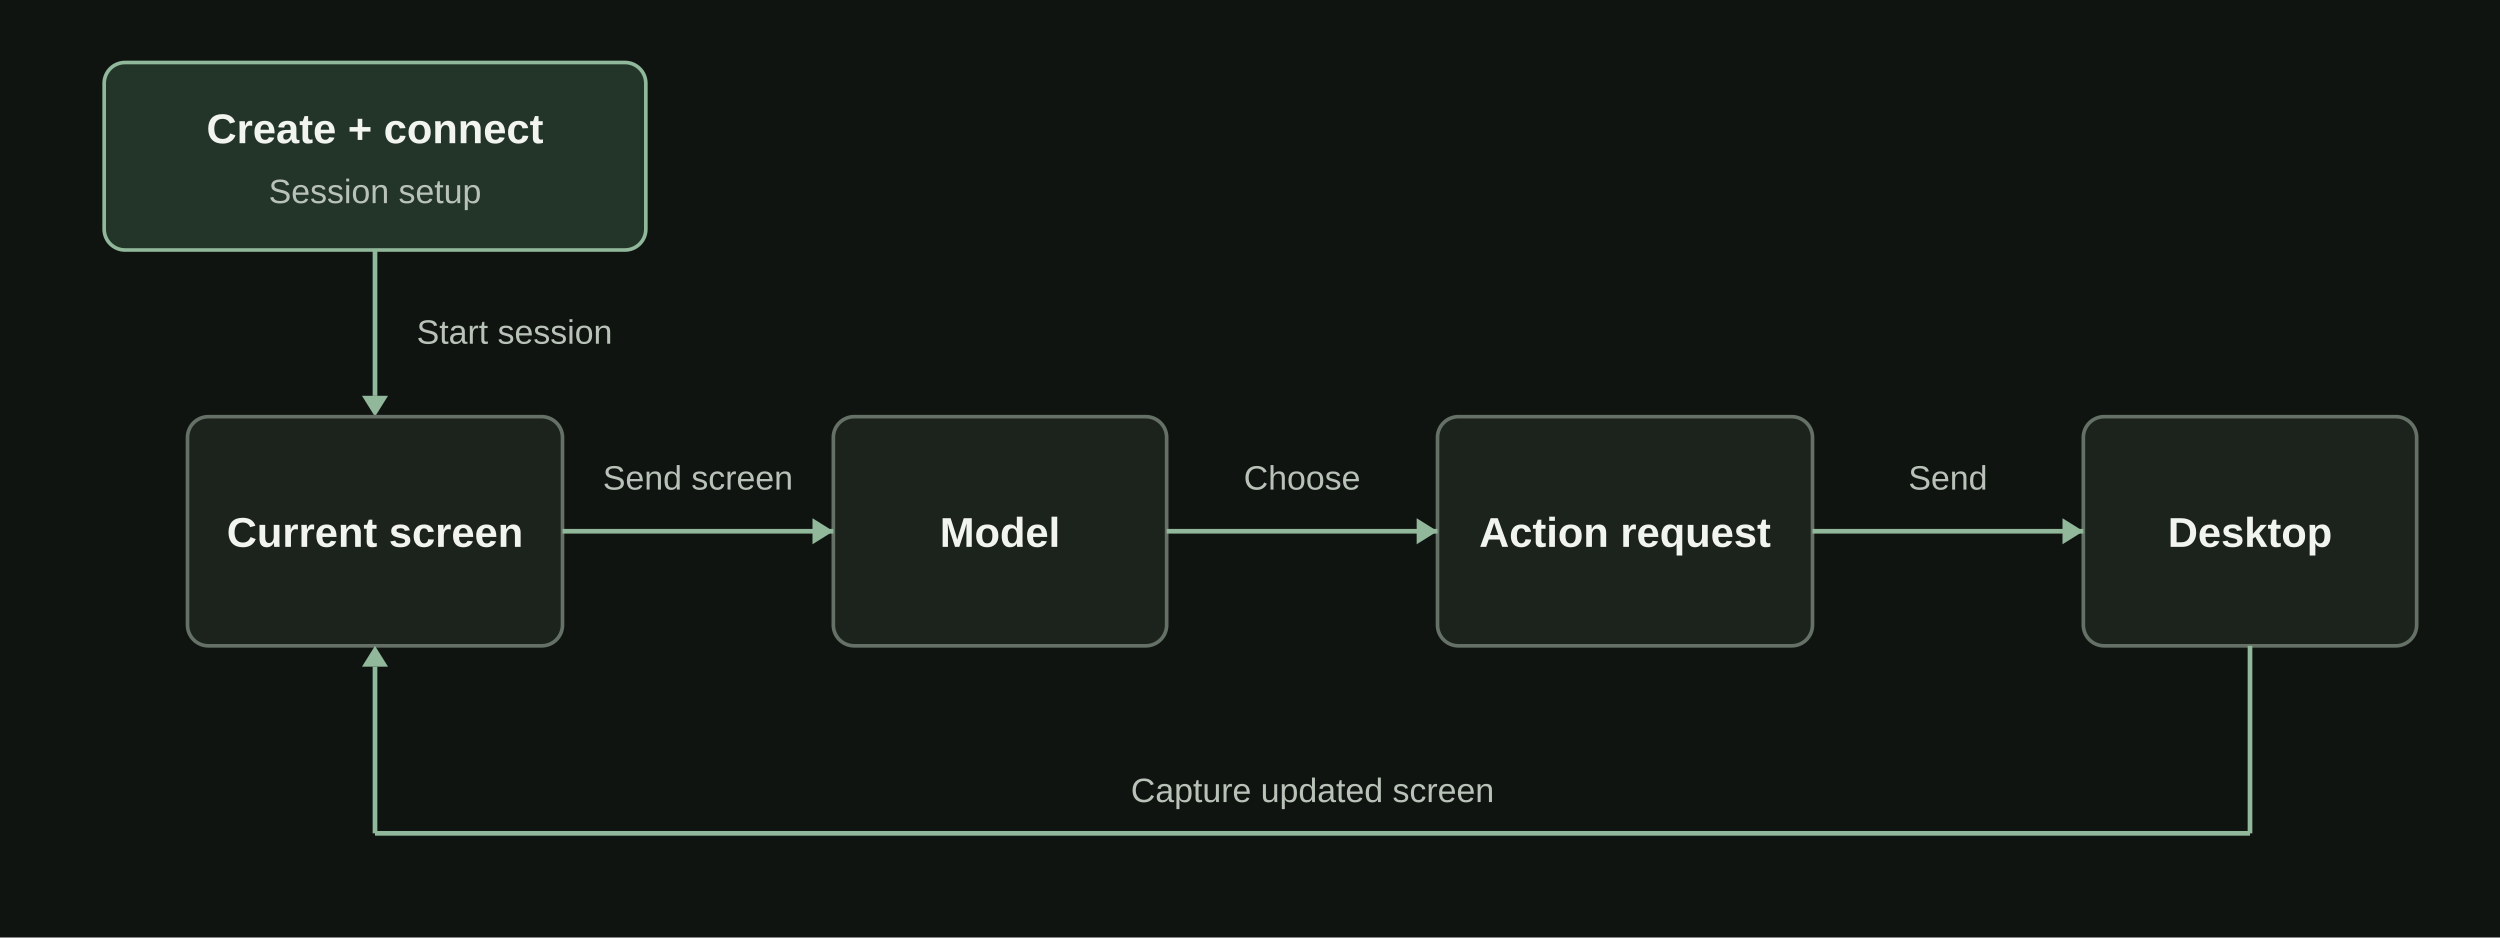
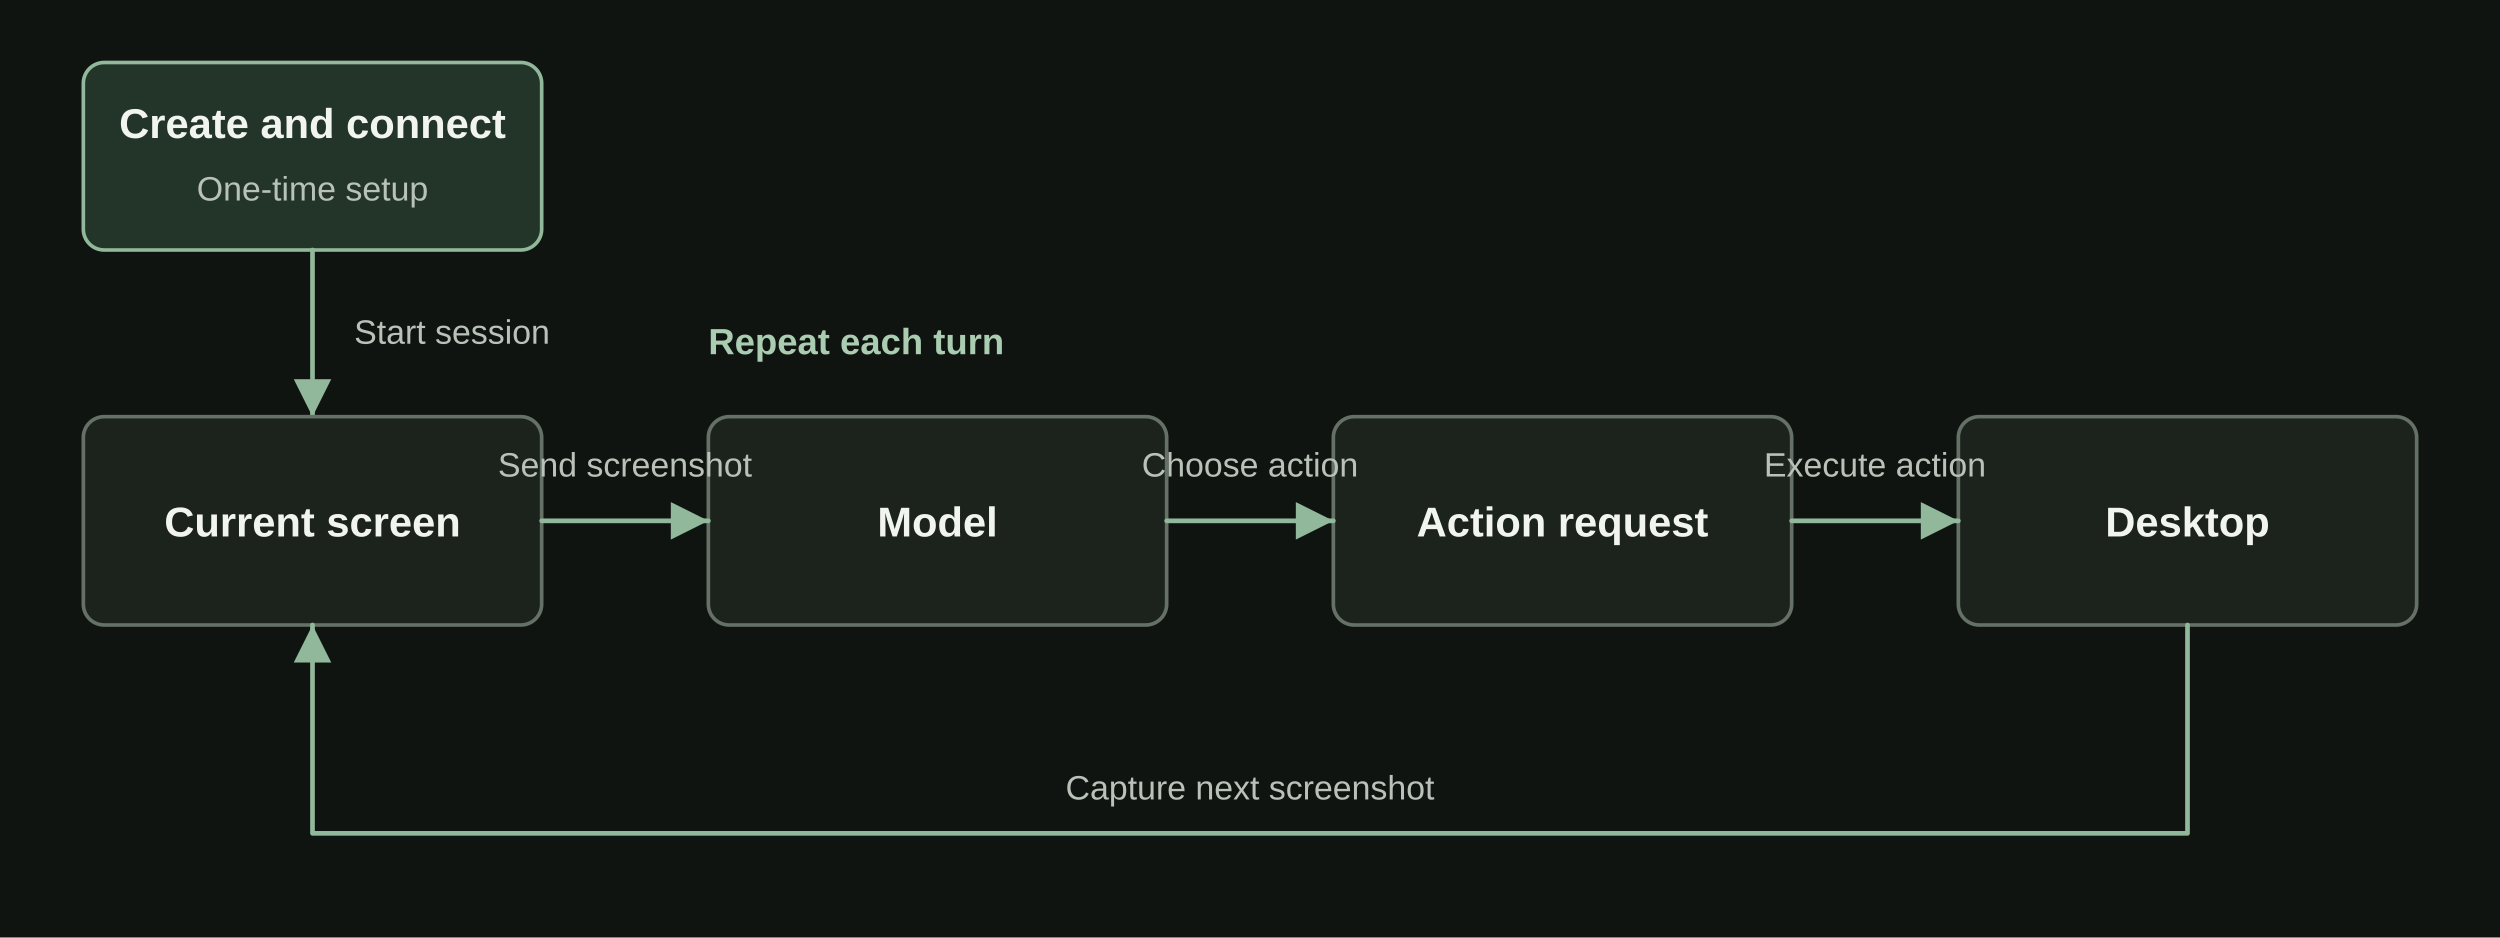
<svg xmlns="http://www.w3.org/2000/svg" width="960" height="360" viewBox="0 0 960 360" role="img" aria-labelledby="title desc">
  <defs>
    <style>
      .bg { fill: #101411; }
      .box { fill: #1C231D; stroke: #657066; stroke-width: 1.4; }
-       .stage { fill: #233528; stroke: #91B89A; stroke-width: 1.4; }
-       .label,
-       .small,
-       .arrow-label {
-         font-family: -apple-system, BlinkMacSystemFont, "Segoe UI", Arial, sans-serif;
-       }
+       .setup { fill: #233528; stroke: #91B89A; stroke-width: 1.4; }
+       .label, .small, .group, .arrow-label { font-family: -apple-system, BlinkMacSystemFont, "Segoe UI", Arial, sans-serif; }
      .label { fill: #F1F4EF; font-size: 16px; font-weight: 600; }
      .small { fill: #B9C2B8; font-size: 13px; }
+       .group { fill: #AACCB0; font-size: 14px; font-weight: 600; }
      .arrow-label { fill: #B9C2B8; font-size: 13px; font-weight: 500; }
-       .path { stroke: #91B89A; stroke-width: 1.8; }
-       .arrow { fill: #91B89A; }
+       .path { fill: none; stroke: #91B89A; stroke-width: 1.8; stroke-linecap: round; stroke-linejoin: round; }
    </style>
+     <marker id="arrow" viewBox="0 0 8 8" refX="8" refY="4" markerWidth="8" markerHeight="8" orient="auto">
+       <path d="M0 0 L8 4 L0 8 Z" fill="#91B89A" />
+     </marker>
  </defs>
  <rect class="bg" width="960" height="360" />
-   <rect class="stage" x="40" y="24" width="208" height="72" rx="8" />
-   <text class="label" x="144" y="55" text-anchor="middle">Create + connect</text>
-   <text class="small" x="144" y="78" text-anchor="middle">Session setup</text>
-   <line class="path" x1="144" y1="96" x2="144" y2="152" />
-   <path class="arrow" d="M 139 152 L 144 160 L 149 152 Z" />
-   <text class="arrow-label" x="160" y="132">Start session</text>
-   <rect class="box" x="72" y="160" width="144" height="88" rx="8" />
-   <text class="label" x="144" y="210" text-anchor="middle">Current screen</text>
-   <rect class="box" x="320" y="160" width="128" height="88" rx="8" />
-   <text class="label" x="384" y="210" text-anchor="middle">Model</text>
-   <rect class="box" x="552" y="160" width="144" height="88" rx="8" />
-   <text class="label" x="624" y="210" text-anchor="middle">Action request</text>
-   <rect class="box" x="800" y="160" width="128" height="88" rx="8" />
-   <text class="label" x="864" y="210" text-anchor="middle">Desktop</text>
-   <line class="path" x1="216" y1="204" x2="320" y2="204" />
-   <path class="arrow" d="M 312 199 L 320 204 L 312 209 Z" />
-   <text class="arrow-label" x="268" y="188" text-anchor="middle">Send screen</text>
-   <line class="path" x1="448" y1="204" x2="552" y2="204" />
-   <path class="arrow" d="M 544 199 L 552 204 L 544 209 Z" />
-   <text class="arrow-label" x="500" y="188" text-anchor="middle">Choose</text>
-   <line class="path" x1="696" y1="204" x2="800" y2="204" />
-   <path class="arrow" d="M 792 199 L 800 204 L 792 209 Z" />
-   <text class="arrow-label" x="748" y="188" text-anchor="middle">Send</text>
-   <line class="path" x1="864" y1="248" x2="864" y2="320" />
-   <line class="path" x1="864" y1="320" x2="144" y2="320" />
-   <line class="path" x1="144" y1="320" x2="144" y2="256" />
-   <path class="arrow" d="M 139 256 L 144 248 L 149 256 Z" />
-   <text class="arrow-label" x="504" y="308" text-anchor="middle">Capture updated screen</text>
+   <rect class="setup" x="32" y="24" width="176" height="72" rx="8" />
+   <text class="label" x="120" y="53" text-anchor="middle">Create and connect</text>
+   <text class="small" x="120" y="77" text-anchor="middle">One-time setup</text>
+   <line class="path" x1="120" y1="96" x2="120" y2="160" marker-end="url(#arrow)" />
+   <text class="arrow-label" x="136" y="132">Start session</text>
+   <text class="group" x="272" y="136">Repeat each turn</text>
+   <rect class="box" x="32" y="160" width="176" height="80" rx="8" />
+   <text class="label" x="120" y="206" text-anchor="middle">Current screen</text>
+   <rect class="box" x="272" y="160" width="176" height="80" rx="8" />
+   <text class="label" x="360" y="206" text-anchor="middle">Model</text>
+   <rect class="box" x="512" y="160" width="176" height="80" rx="8" />
+   <text class="label" x="600" y="206" text-anchor="middle">Action request</text>
+   <rect class="box" x="752" y="160" width="176" height="80" rx="8" />
+   <text class="label" x="840" y="206" text-anchor="middle">Desktop</text>
+   <line class="path" x1="208" y1="200" x2="272" y2="200" marker-end="url(#arrow)" />
+   <text class="arrow-label" x="240" y="183" text-anchor="middle">Send screenshot</text>
+   <line class="path" x1="448" y1="200" x2="512" y2="200" marker-end="url(#arrow)" />
+   <text class="arrow-label" x="480" y="183" text-anchor="middle">Choose action</text>
+   <line class="path" x1="688" y1="200" x2="752" y2="200" marker-end="url(#arrow)" />
+   <text class="arrow-label" x="720" y="183" text-anchor="middle">Execute action</text>
+   <path class="path" d="M840 240 V320 H120 V240" marker-end="url(#arrow)" />
+   <text class="arrow-label" x="480" y="307" text-anchor="middle">Capture next screenshot</text>
</svg>
